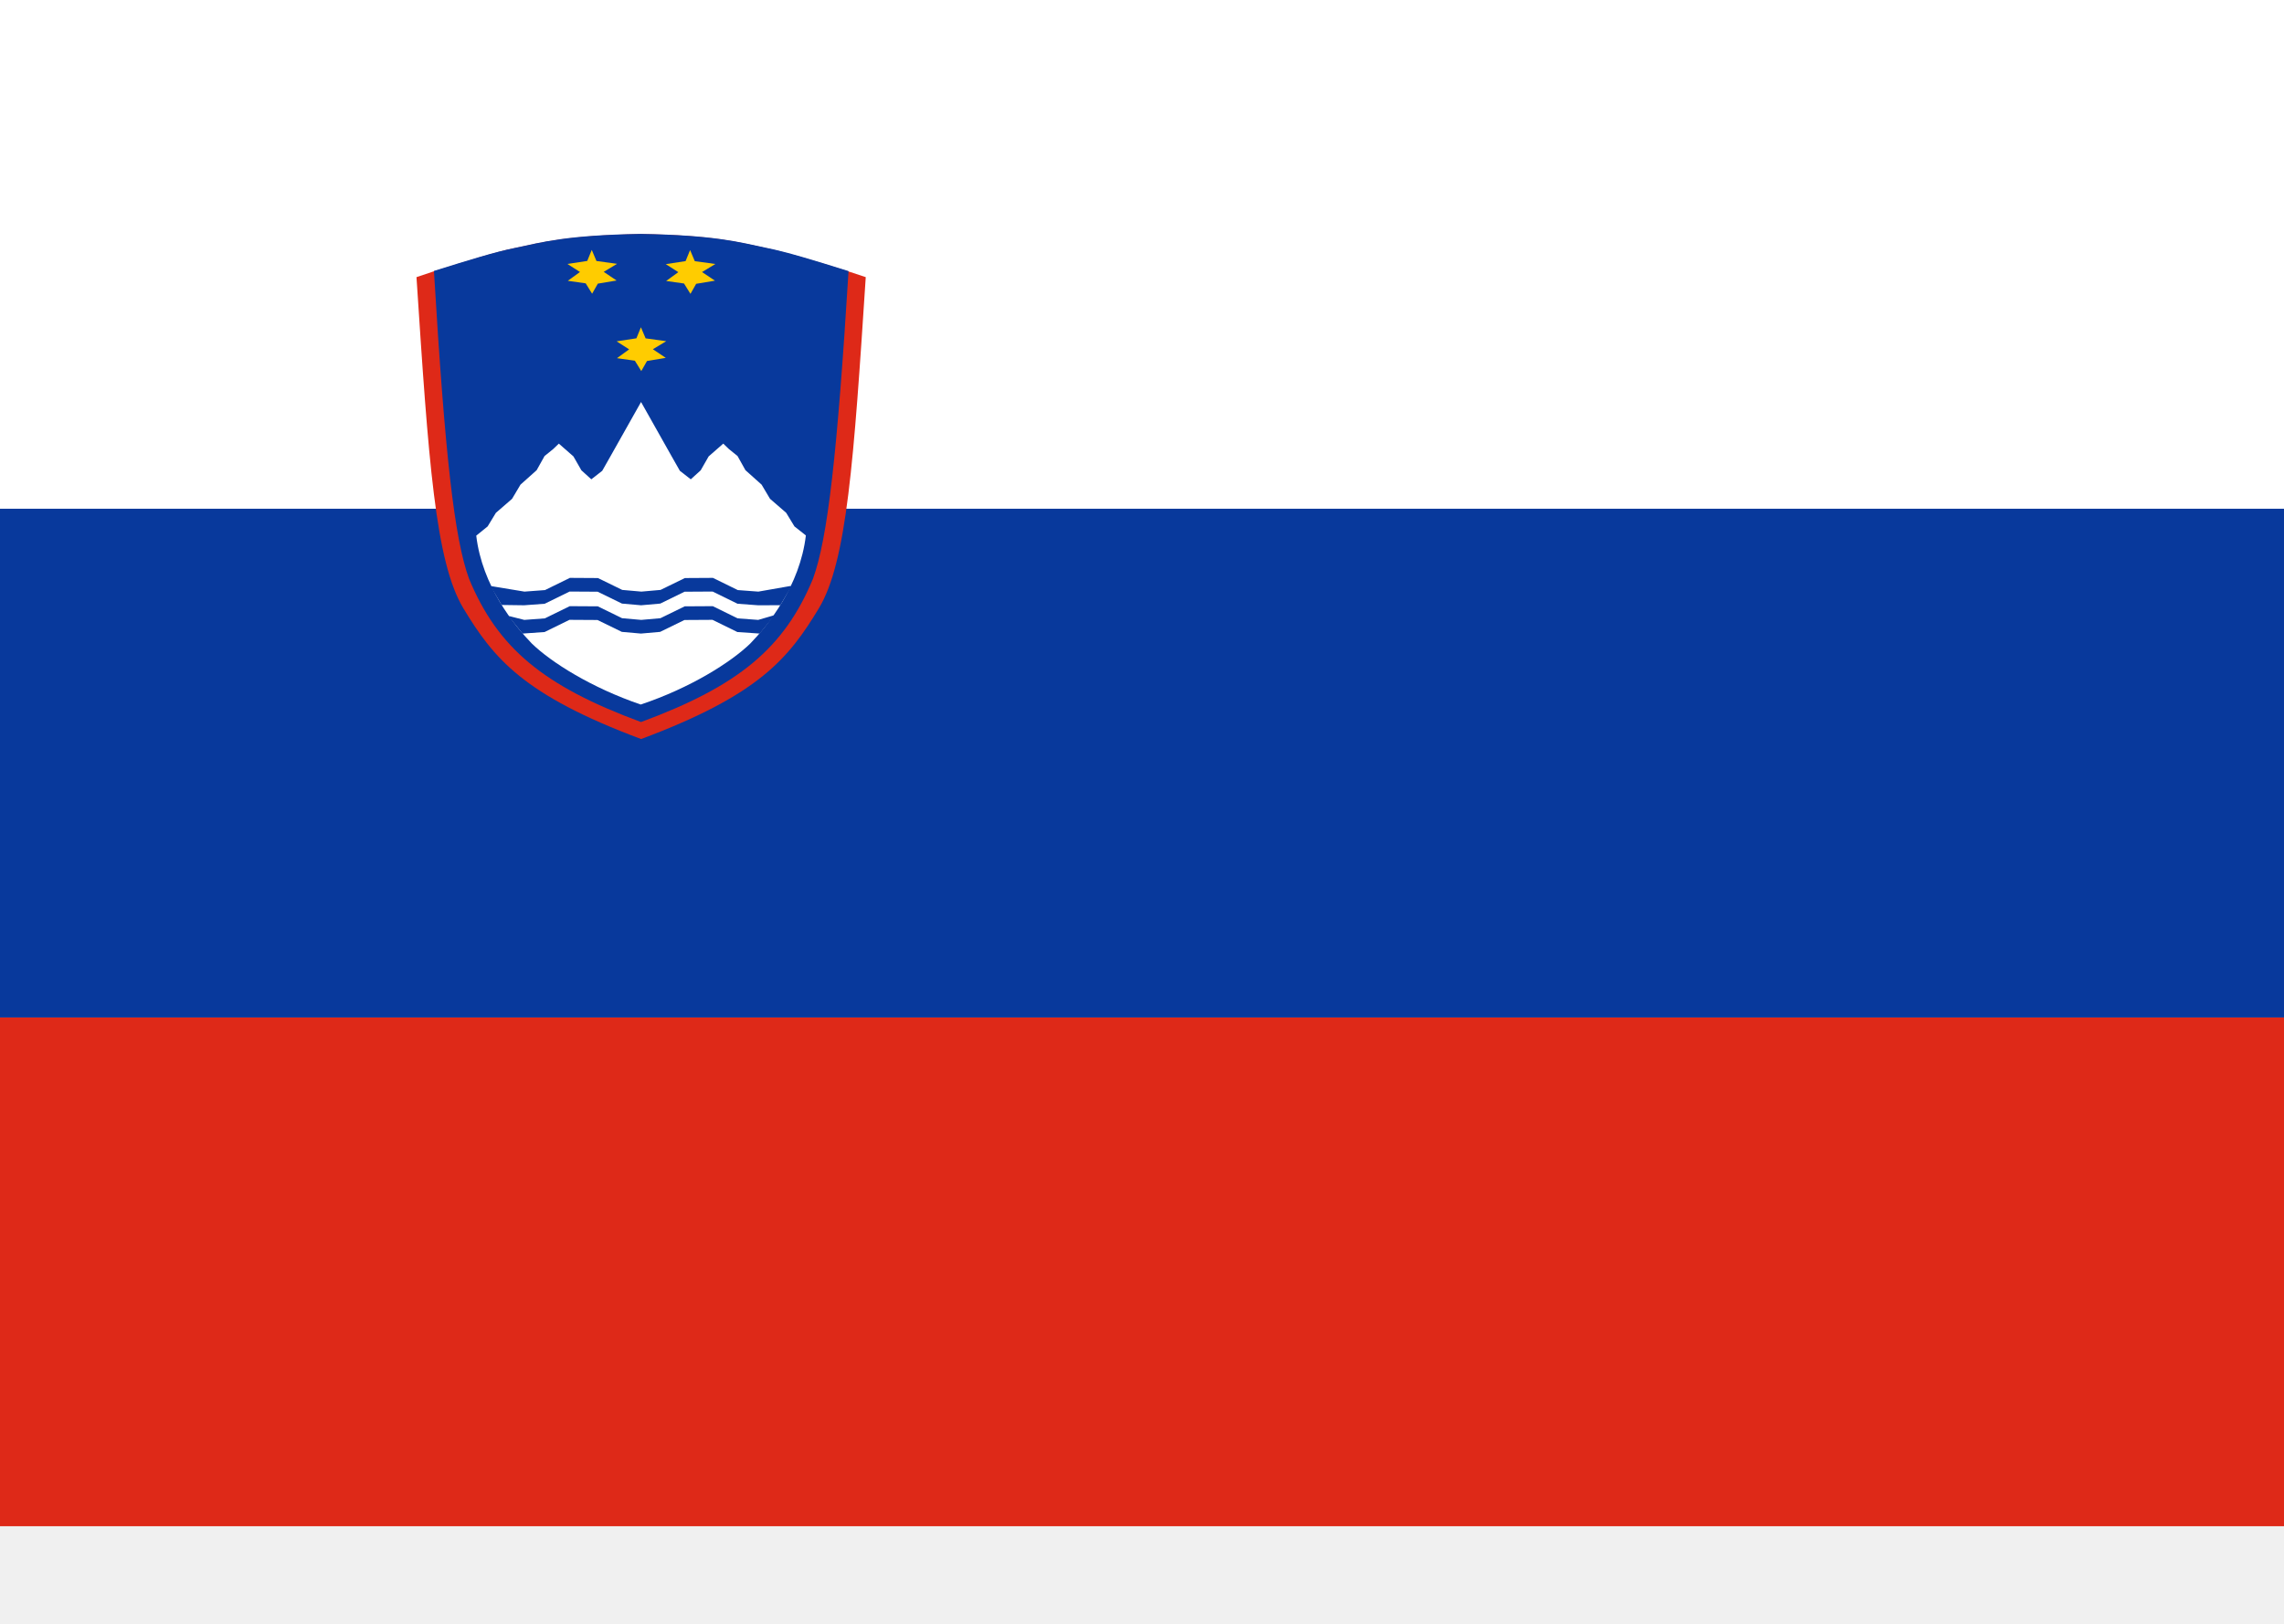
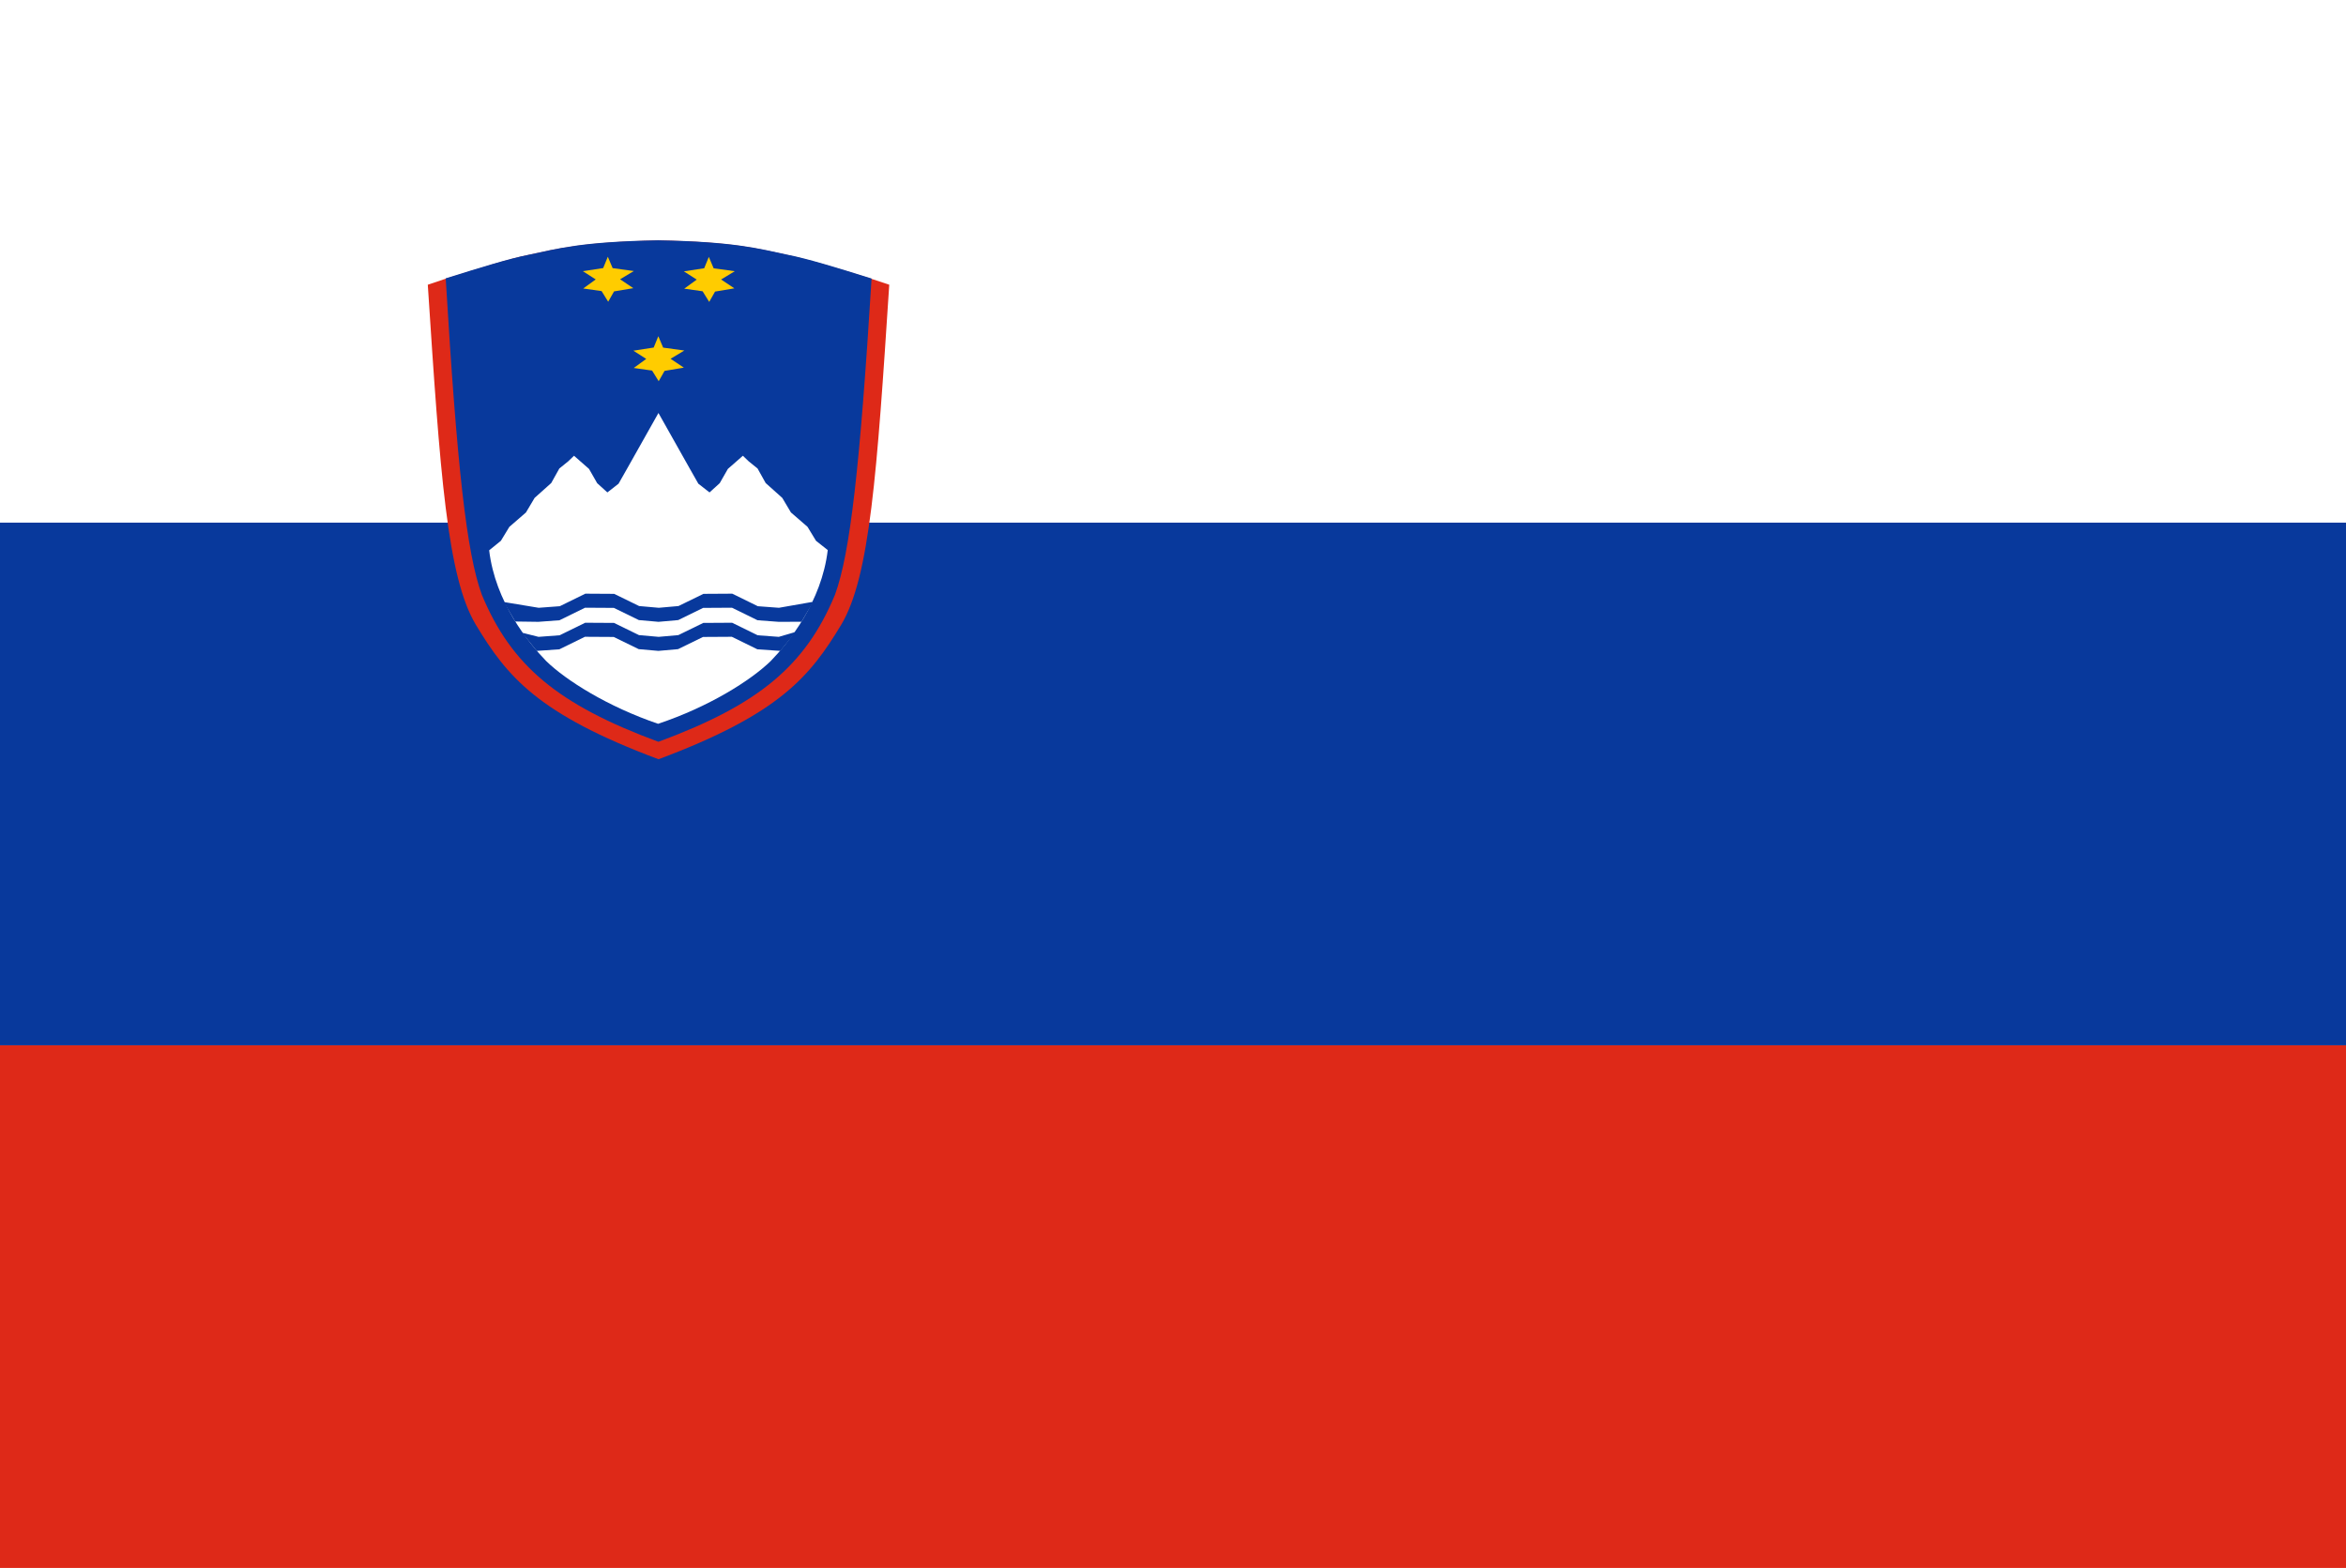
- <svg xmlns="http://www.w3.org/2000/svg" id="svg552" width="744.09px" height="140mm">
+ <svg xmlns="http://www.w3.org/2000/svg" id="svg552" width="196.874mm" height="131.585mm" version="1.1">
  <defs id="defs554" />
  <g id="g6649" transform="scale(0.748084,1)">
    <rect y="0" x="0" height="497.33" width="994.66" id="rect555" style="font-size:12px;fill:#ffffff;fill-opacity:1;fill-rule:evenodd;stroke-width:1pt" />
    <rect y="331.553" width="994.66" height="165.777" x="0" id="rect556" style="font-size:12px;fill:#de2918;fill-opacity:1;fill-rule:evenodd;stroke-width:1pt" />
    <rect y="165.777" width="994.66" height="165.777" x="0" id="rect563" style="font-size:12px;fill:#08399c;fill-opacity:1;fill-rule:evenodd;stroke-width:1pt" />
  </g>
  <g id="g6639">
-     <path transform="matrix(1.165015,0,0,1,-81.04471,-13.03642)" id="path694" d="M 311.663 103.348 C 308.312 163.233 306.392 196.05 298.565 211.233 C 290.102 227.541 281.869 239.481 248.848 253.858 C 215.826 239.481 207.593 227.541 199.13 211.233 C 191.303 196.05 189.383 163.233 186.032 103.348 L 190.912 101.433 C 200.736 97.943 208.066 95.135 213.488 93.889 C 221.253 91.975 227.852 89.81 248.72 89.302 C 269.588 89.72 276.22 92.019 283.985 93.934 C 289.362 95.27 297.006 97.898 306.757 101.456 L 311.663 103.348 z " style="font-size:12;fill:#de2918;fill-rule:evenodd;stroke-width:1pt;" />
-     <path transform="matrix(1.165015,0,0,1.000282,-81.04471,-13.10655)" id="path675" d="M 306.853 101.427 C 303.683 161.166 301.031 188.523 296.895 201.676 C 288.869 224.198 276.163 236.546 248.816 248.324 C 221.47 236.546 208.764 224.198 200.738 201.676 C 196.602 188.523 193.989 161.244 190.91 101.367 C 200.527 97.869 208.066 95.135 213.488 93.889 C 221.253 91.975 227.852 89.72 248.72 89.302 C 269.588 89.72 276.265 91.975 284.03 93.889 C 289.452 95.135 297.147 97.869 306.853 101.427 z " style="font-size:12;fill:#08399c;fill-rule:evenodd;stroke-width:1pt;" />
-     <path id="path651" d="M 234.698 95.183 L 235.832 98.438 L 240.815 99.267 L 237.586 101.628 L 240.708 104.159 L 236.167 105.082 L 234.785 108.032 L 233.231 104.994 L 228.908 104.25 L 231.85 101.664 L 228.821 99.311 L 233.606 98.421 L 234.698 95.183 z " style="font-size:12;fill:#ffcc00;fill-rule:evenodd;stroke-width:1pt;" transform="matrix(1.347046,0,0,1.110715,-107.3459,0.92219)" />
-     <path transform="matrix(1.165015,0,0,1,-81.04471,-13.03642)" id="path627" d="M 294.918 187.514 L 291.724 184.573 L 289.416 180.149 L 284.895 175.58 L 282.539 170.963 L 278.018 166.25 L 275.806 161.634 L 273.402 159.373 L 271.815 157.594 L 267.731 161.766 L 265.505 166.297 L 262.731 169.227 L 259.684 166.454 L 257.38 161.727 L 248.827 144.032 L 240.273 161.727 L 237.969 166.454 L 234.922 169.227 L 232.148 166.297 L 229.922 161.766 L 225.838 157.594 L 224.251 159.373 L 221.847 161.634 L 219.635 166.25 L 215.114 170.963 L 212.758 175.58 L 208.237 180.149 L 205.929 184.573 L 202.743 187.583 C 204.397 203.985 213.372 216.836 218.262 222.715 C 223.719 228.888 234.97 237.147 248.728 242.614 C 262.525 237.264 273.932 228.888 279.389 222.715 C 284.279 216.836 293.254 203.985 294.918 187.514 z " style="font-size:12;fill:#ffffff;fill-rule:evenodd;stroke-width:1pt;" />
-     <path id="path654" d="M 234.698 95.183 L 235.832 98.438 L 240.815 99.267 L 237.586 101.628 L 240.708 104.159 L 236.167 105.082 L 234.785 108.032 L 233.231 104.994 L 228.908 104.25 L 231.85 101.664 L 228.821 99.311 L 233.606 98.421 L 234.698 95.183 z " style="font-size:12;fill:#ffcc00;fill-rule:evenodd;stroke-width:1pt;" transform="matrix(1.347046,0,0,1.110715,-91.32693,-24.2341)" />
-     <path id="path655" d="M 234.698 95.183 L 235.832 98.438 L 240.815 99.267 L 237.586 101.628 L 240.708 104.159 L 236.167 105.082 L 234.785 108.032 L 233.231 104.994 L 228.908 104.25 L 231.85 101.664 L 228.821 99.311 L 233.606 98.421 L 234.698 95.183 z " style="font-size:12;fill:#ffcc00;fill-rule:evenodd;stroke-width:1pt;" transform="matrix(1.347046,0,0,1.110715,-123.3649,-24.28933)" />
-     <path transform="matrix(1.165015,0,0,1,-81.04471,-13.03642)" id="path664" d="M 287.777 210.249 L 281.55 210.271 L 275.804 209.773 L 268.844 205.796 L 260.999 205.851 L 254.205 209.718 L 248.846 210.27 L 243.487 209.718 L 236.693 205.851 L 228.848 205.796 L 221.888 209.773 L 216.142 210.271 L 209.837 210.17 L 206.792 204.161 L 206.905 204.023 L 216.22 205.818 L 221.966 205.32 L 228.926 201.343 L 236.771 201.398 L 243.565 205.265 L 248.924 205.817 L 254.283 205.265 L 261.077 201.398 L 268.922 201.343 L 275.882 205.32 L 281.628 205.818 L 290.694 203.966 L 290.814 204.244 L 287.777 210.249 z " style="font-size:12;fill:#08399c;fill-rule:evenodd;stroke-width:1pt;fill-opacity:1;" />
-     <path transform="matrix(1.165015,0,0,1,-81.09022,-3.81768)" id="path665" d="M 215.724 210.271 L 221.888 209.773 L 228.848 205.796 L 236.693 205.851 L 243.487 209.718 L 248.846 210.27 L 254.205 209.718 L 260.999 205.851 L 268.844 205.796 L 275.804 209.773 L 282.052 210.271 L 286.083 204.482 L 285.947 204.351 L 281.628 205.818 L 275.882 205.32 L 268.922 201.343 L 261.077 201.398 L 254.283 205.265 L 248.924 205.817 L 243.565 205.265 L 236.771 201.398 L 228.926 201.343 L 221.966 205.32 L 216.22 205.818 L 211.987 204.575 L 211.936 204.817 L 215.724 210.271 z " style="font-size:12;fill:#08399c;fill-rule:evenodd;stroke-width:1pt;fill-opacity:1;" />
+     <path transform="matrix(1.165015,0,0,1,-81.04471,-13.03642)" id="path694" d="m 311.663,103.348 c -3.351,59.885 -5.271,92.702 -13.098,107.885 -8.463,16.308 -16.696,28.248 -49.717,42.625 -33.022,-14.377 -41.255,-26.317 -49.718,-42.625 -7.827,-15.183 -9.747,-48 -13.098,-107.885 l 4.88,-1.915 c 9.824,-3.49 17.154,-6.298 22.576,-7.544 7.765,-1.915 14.364,-4.079 35.232,-4.587 20.868,0.418 27.5,2.717 35.265,4.632 5.377,1.336 13.021,3.964 22.772,7.522 z" style="font-size:12px;fill:#de2918;fill-rule:evenodd;stroke-width:1pt" />
+     <path transform="matrix(1.165015,0,0,1.000282,-81.04471,-13.10655)" id="path675" d="m 306.853,101.427 c -3.17,59.739 -5.822,87.096 -9.958,100.249 -8.026,22.522 -20.732,34.87 -48.079,46.648 -27.346,-11.778 -40.052,-24.126 -48.078,-46.648 -4.136,-13.153 -6.749,-40.432 -9.828,-100.309 9.617,-3.498 17.156,-6.232 22.578,-7.478 7.765,-1.915 14.364,-4.169 35.232,-4.587 20.868,0.418 27.545,2.673 35.31,4.587 5.422,1.246 13.117,3.98 22.823,7.538 z" style="font-size:12px;fill:#08399c;fill-rule:evenodd;stroke-width:1pt" />
+     <path id="path651" d="m 234.698,95.183 1.134,3.256 4.983,0.829 -3.229,2.361 3.122,2.531 -4.541,0.923 -1.382,2.95 -1.554,-3.038 -4.323,-0.744 2.942,-2.586 -3.029,-2.353 4.785,-0.89 z" style="font-size:12px;fill:#ffcc00;fill-rule:evenodd;stroke-width:1pt" transform="matrix(1.347046,0,0,1.110715,-107.3459,0.92219)" />
+     <path transform="matrix(1.165015,0,0,1,-81.04471,-13.03642)" id="path627" d="m 294.918,187.514 -3.194,-2.941 -2.308,-4.424 -4.521,-4.569 -2.356,-4.617 -4.521,-4.713 -2.212,-4.616 -2.404,-2.261 -1.587,-1.779 -4.084,4.172 -2.226,4.531 -2.774,2.93 -3.047,-2.773 -2.304,-4.727 -8.553,-17.695 -8.554,17.695 -2.304,4.727 -3.047,2.773 -2.774,-2.93 -2.226,-4.531 -4.084,-4.172 -1.587,1.779 -2.404,2.261 -2.212,4.616 -4.521,4.713 -2.356,4.617 -4.521,4.569 -2.308,4.424 -3.186,3.01 c 1.654,16.402 10.629,29.253 15.519,35.132 5.457,6.173 16.708,14.432 30.466,19.899 13.797,-5.35 25.204,-13.726 30.661,-19.899 4.89,-5.879 13.865,-18.73 15.529,-35.201 z" style="font-size:12px;fill:#ffffff;fill-rule:evenodd;stroke-width:1pt" />
+     <path id="path654" d="m 234.698,95.183 1.134,3.256 4.983,0.829 -3.229,2.361 3.122,2.531 -4.541,0.923 -1.382,2.95 -1.554,-3.038 -4.323,-0.744 2.942,-2.586 -3.029,-2.353 4.785,-0.89 z" style="font-size:12px;fill:#ffcc00;fill-rule:evenodd;stroke-width:1pt" transform="matrix(1.347046,0,0,1.110715,-91.32693,-24.2341)" />
+     <path id="path655" d="m 234.698,95.183 1.134,3.256 4.983,0.829 -3.229,2.361 3.122,2.531 -4.541,0.923 -1.382,2.95 -1.554,-3.038 -4.323,-0.744 2.942,-2.586 -3.029,-2.353 4.785,-0.89 z" style="font-size:12px;fill:#ffcc00;fill-rule:evenodd;stroke-width:1pt" transform="matrix(1.347046,0,0,1.110715,-123.3649,-24.28933)" />
+     <path transform="matrix(1.165015,0,0,1,-81.04471,-13.03642)" id="path664" d="m 287.777,210.249 -6.227,0.022 -5.746,-0.498 -6.96,-3.977 -7.845,0.055 -6.794,3.867 -5.359,0.552 -5.359,-0.552 -6.794,-3.867 -7.845,-0.055 -6.96,3.977 -5.746,0.498 -6.305,-0.101 -3.045,-6.009 0.113,-0.138 9.315,1.795 5.746,-0.498 6.96,-3.977 7.845,0.055 6.794,3.867 5.359,0.552 5.359,-0.552 6.794,-3.867 7.845,-0.055 6.96,3.977 5.746,0.498 9.066,-1.852 0.12,0.278 z" style="font-size:12px;fill:#08399c;fill-opacity:1;fill-rule:evenodd;stroke-width:1pt" />
+     <path transform="matrix(1.165015,0,0,1,-81.09022,-3.81768)" id="path665" d="m 215.724,210.271 6.164,-0.498 6.96,-3.977 7.845,0.055 6.794,3.867 5.359,0.552 5.359,-0.552 6.794,-3.867 7.845,-0.055 6.96,3.977 6.248,0.498 4.031,-5.789 -0.136,-0.131 -4.319,1.467 -5.746,-0.498 -6.96,-3.977 -7.845,0.055 -6.794,3.867 -5.359,0.552 -5.359,-0.552 -6.794,-3.867 -7.845,-0.055 -6.96,3.977 -5.746,0.498 -4.233,-1.243 -0.051,0.242 z" style="font-size:12px;fill:#08399c;fill-opacity:1;fill-rule:evenodd;stroke-width:1pt" />
  </g>
</svg>
